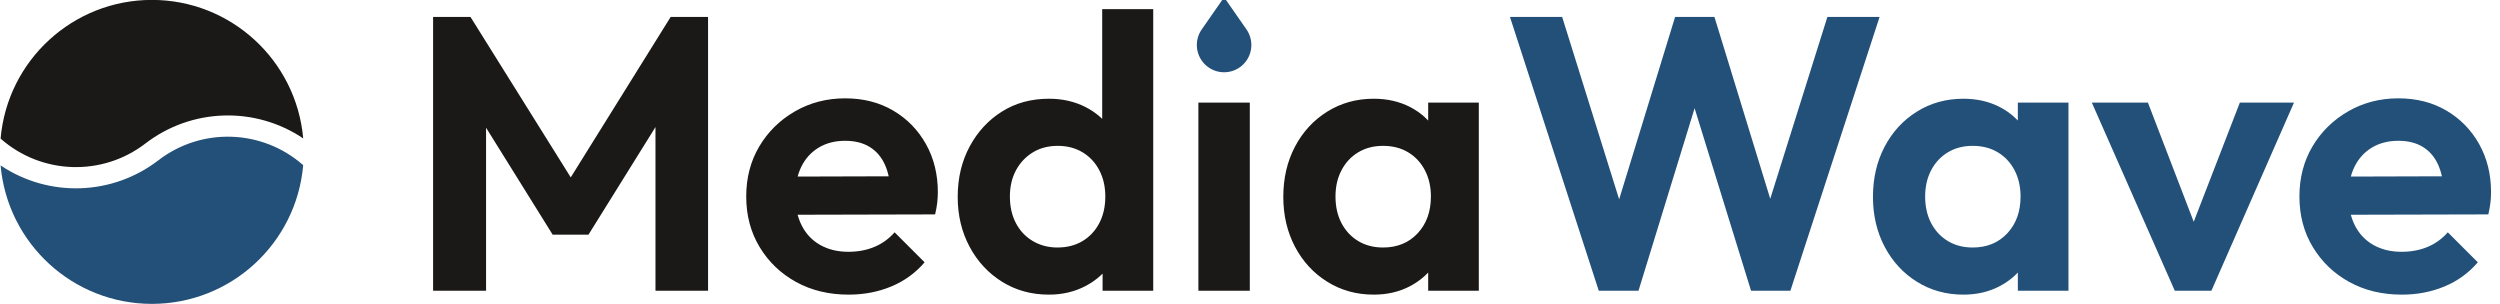
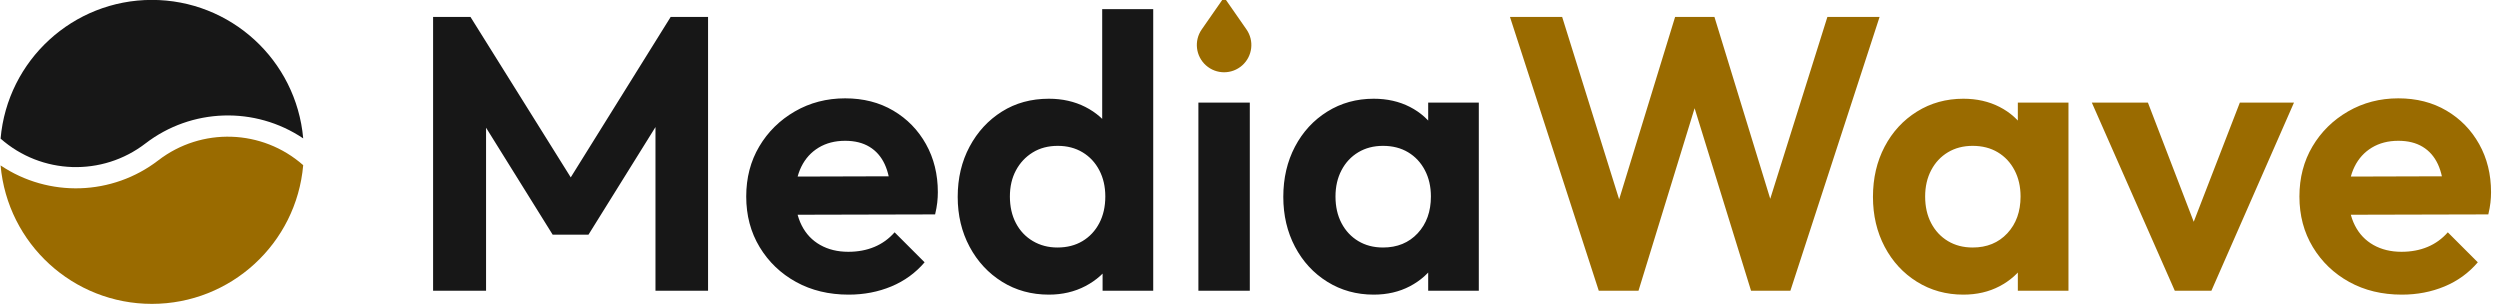
<svg xmlns="http://www.w3.org/2000/svg" viewBox="0 -74.65 641.9 78" role="img" aria-labelledby="mw-t mw-d">
  <defs>
-     <style>.a{fill:#1A1917}.b{fill:#225079}.t{fill:#4D4942}.l{fill:none;stroke:#4D4942;stroke-width:1.6;stroke-opacity:0.55}</style>
+     <style>.a{fill:#171717}.b{fill:#9A6B00}.t{fill:#4D4942}.l{fill:none;stroke:#4D4942;stroke-width:1.6;stroke-opacity:0.55}</style>
  </defs>
  <path class="a" d="M0.15 -39.06A29.26 29.26 0 0 0 37.34 -37.81A34.72 34.72 0 0 1 77.85 -39.12A39 39 0 0 0 0.15 -39.06Z" />
  <path class="b" d="M0.15 -32.18A34.72 34.72 0 0 0 40.66 -33.49A29.26 29.26 0 0 1 77.85 -32.24A39 39 0 0 1 0.15 -32.18Z" />
  <g transform="translate(104 0)">
    <path class="a" d="M20.80 0L7.20 0L7.20-70.30L16.80-70.30L45.30-24.70L39.80-24.70L68.20-70.30L77.80-70.30L77.80 0L64.30 0L64.30-47L66.90-46.20L47.10-14.40L37.90-14.40L18.10-46.20L20.80-47L20.80 0ZM113.90 1L113.90 1Q106.30 1 100.40-2.25Q94.50-5.50 91.05-11.20Q87.60-16.90 87.60-24.20L87.60-24.20Q87.60-31.40 90.95-37.05Q94.30-42.70 100.10-46.05Q105.90-49.40 113-49.40L113-49.40Q120-49.40 125.35-46.25Q130.70-43.10 133.75-37.65Q136.80-32.20 136.80-25.30L136.80-25.30Q136.80-24 136.65-22.65Q136.50-21.30 136.10-19.60L136.10-19.60L95.50-19.50L95.50-29.30L130-29.40L124.70-25.30Q124.50-29.60 123.15-32.50Q121.80-35.40 119.25-36.95Q116.70-38.50 113-38.50L113-38.50Q109.10-38.50 106.20-36.75Q103.30-35 101.75-31.85Q100.20-28.70 100.20-24.40L100.20-24.40Q100.20-20 101.85-16.75Q103.50-13.50 106.60-11.75Q109.70-10 113.80-10L113.80-10Q117.50-10 120.50-11.25Q123.50-12.50 125.70-15L125.70-15L133.40-7.30Q129.90-3.20 124.85-1.10Q119.80 1 113.90 1ZM165.30 1L165.30 1Q158.60 1 153.30-2.30Q148-5.60 144.95-11.30Q141.90-17 141.90-24.10L141.90-24.10Q141.90-31.30 144.95-37Q148-42.70 153.25-46Q158.50-49.30 165.30-49.30L165.30-49.30Q170.50-49.30 174.65-47.20Q178.80-45.10 181.35-41.35Q183.90-37.60 184.10-32.90L184.10-32.90L184.10-15.70Q183.90-11 181.40-7.20Q178.90-3.40 174.70-1.20Q170.50 1 165.30 1ZM167.50-11.10L167.50-11.10Q171.20-11.10 173.95-12.75Q176.70-14.40 178.25-17.35Q179.80-20.30 179.80-24.20L179.80-24.20Q179.80-28 178.25-30.95Q176.70-33.90 173.95-35.55Q171.20-37.20 167.60-37.20L167.60-37.20Q163.90-37.20 161.15-35.50Q158.40-33.80 156.85-30.90Q155.30-28 155.30-24.20L155.30-24.20Q155.30-20.30 156.85-17.35Q158.40-14.40 161.20-12.75Q164-11.10 167.50-11.10ZM192.10-72.30L192.10 0L179.10 0L179.10-13L181.20-24.80L179-36.40L179-72.30L192.10-72.30ZM216.90 0L203.70 0L203.70-48.30L216.90-48.30L216.90 0ZM248.70 1L248.70 1Q242.10 1 236.80-2.30Q231.50-5.60 228.50-11.30Q225.50-17 225.50-24.10L225.50-24.10Q225.50-31.30 228.50-37Q231.50-42.70 236.80-46Q242.10-49.30 248.70-49.30L248.70-49.30Q253.90-49.30 258-47.20Q262.10-45.10 264.55-41.35Q267-37.60 267.20-32.90L267.20-32.90L267.20-15.50Q267-10.70 264.55-7Q262.10-3.30 258-1.15Q253.90 1 248.70 1ZM251.10-11.10L251.10-11.10Q256.60-11.10 260-14.75Q263.40-18.40 263.40-24.20L263.40-24.20Q263.40-28 261.85-30.95Q260.30-33.90 257.55-35.55Q254.80-37.20 251.10-37.20L251.10-37.20Q247.50-37.20 244.75-35.55Q242.00-33.90 240.45-30.95Q238.90-28 238.90-24.20L238.90-24.20Q238.90-20.30 240.45-17.35Q242.00-14.40 244.75-12.75Q247.50-11.10 251.10-11.10ZM275.70 0L262.70 0L262.70-13L264.80-24.80L262.70-36.40L262.70-48.30L275.70-48.30L275.70 0Z" />
    <path class="b" d="M210.3 -75.35L216.04 -67.1A7 7 0 1 1 204.56 -67.1Z" />
    <path class="b" transform="translate(281.5 0)" d="M35.20 0L25 0L2.20-70.30L15.60-70.30L32.50-16.20L28-16.20L44.60-70.30L54.70-70.30L71.30-16.20L66.70-16.20L83.70-70.30L97.10-70.30L74.20 0L64.10 0L47.40-54L51.80-54L35.20 0ZM118.60 1L118.60 1Q112.00 1 106.70-2.30Q101.40-5.60 98.40-11.30Q95.40-17 95.40-24.10L95.40-24.10Q95.40-31.30 98.40-37Q101.40-42.70 106.70-46Q112.00-49.30 118.60-49.30L118.60-49.30Q123.80-49.30 127.90-47.20Q132-45.10 134.45-41.35Q136.90-37.60 137.10-32.90L137.10-32.90L137.10-15.50Q136.90-10.70 134.45-7Q132-3.30 127.90-1.15Q123.80 1 118.60 1ZM121.00-11.10L121.00-11.10Q126.50-11.10 129.90-14.75Q133.30-18.40 133.30-24.20L133.30-24.20Q133.30-28 131.75-30.95Q130.20-33.90 127.45-35.55Q124.70-37.20 121.00-37.20L121.00-37.20Q117.40-37.20 114.65-35.55Q111.90-33.90 110.35-30.95Q108.80-28 108.80-24.20L108.80-24.20Q108.80-20.30 110.35-17.35Q111.90-14.40 114.65-12.75Q117.40-11.10 121.00-11.10ZM145.60 0L132.60 0L132.60-13L134.70-24.80L132.60-36.40L132.60-48.30L145.60-48.30L145.60 0ZM182.30 0L172.90 0L151.60-48.30L166-48.30L181.30-8.50L174.20-8.50L189.60-48.30L203.50-48.30L182.30 0ZM231.20 1L231.20 1Q223.60 1 217.70-2.25Q211.80-5.50 208.35-11.20Q204.90-16.90 204.90-24.20L204.90-24.20Q204.90-31.40 208.25-37.05Q211.60-42.70 217.40-46.05Q223.20-49.40 230.30-49.40L230.30-49.40Q237.30-49.40 242.65-46.25Q248-43.10 251.05-37.65Q254.10-32.20 254.10-25.30L254.10-25.30Q254.10-24 253.95-22.65Q253.80-21.30 253.40-19.60L253.40-19.60L212.80-19.50L212.80-29.30L247.30-29.40L242-25.30Q241.80-29.60 240.45-32.50Q239.10-35.40 236.55-36.95Q234-38.50 230.30-38.50L230.30-38.50Q226.40-38.50 223.50-36.75Q220.60-35 219.05-31.85Q217.50-28.70 217.50-24.40L217.50-24.40Q217.50-20 219.15-16.75Q220.80-13.50 223.90-11.75Q227-10 231.10-10L231.10-10Q234.80-10 237.80-11.25Q240.80-12.50 243-15L243-15L250.70-7.30Q247.20-3.20 242.15-1.10Q237.10 1 231.20 1Z" />
  </g>
</svg>
